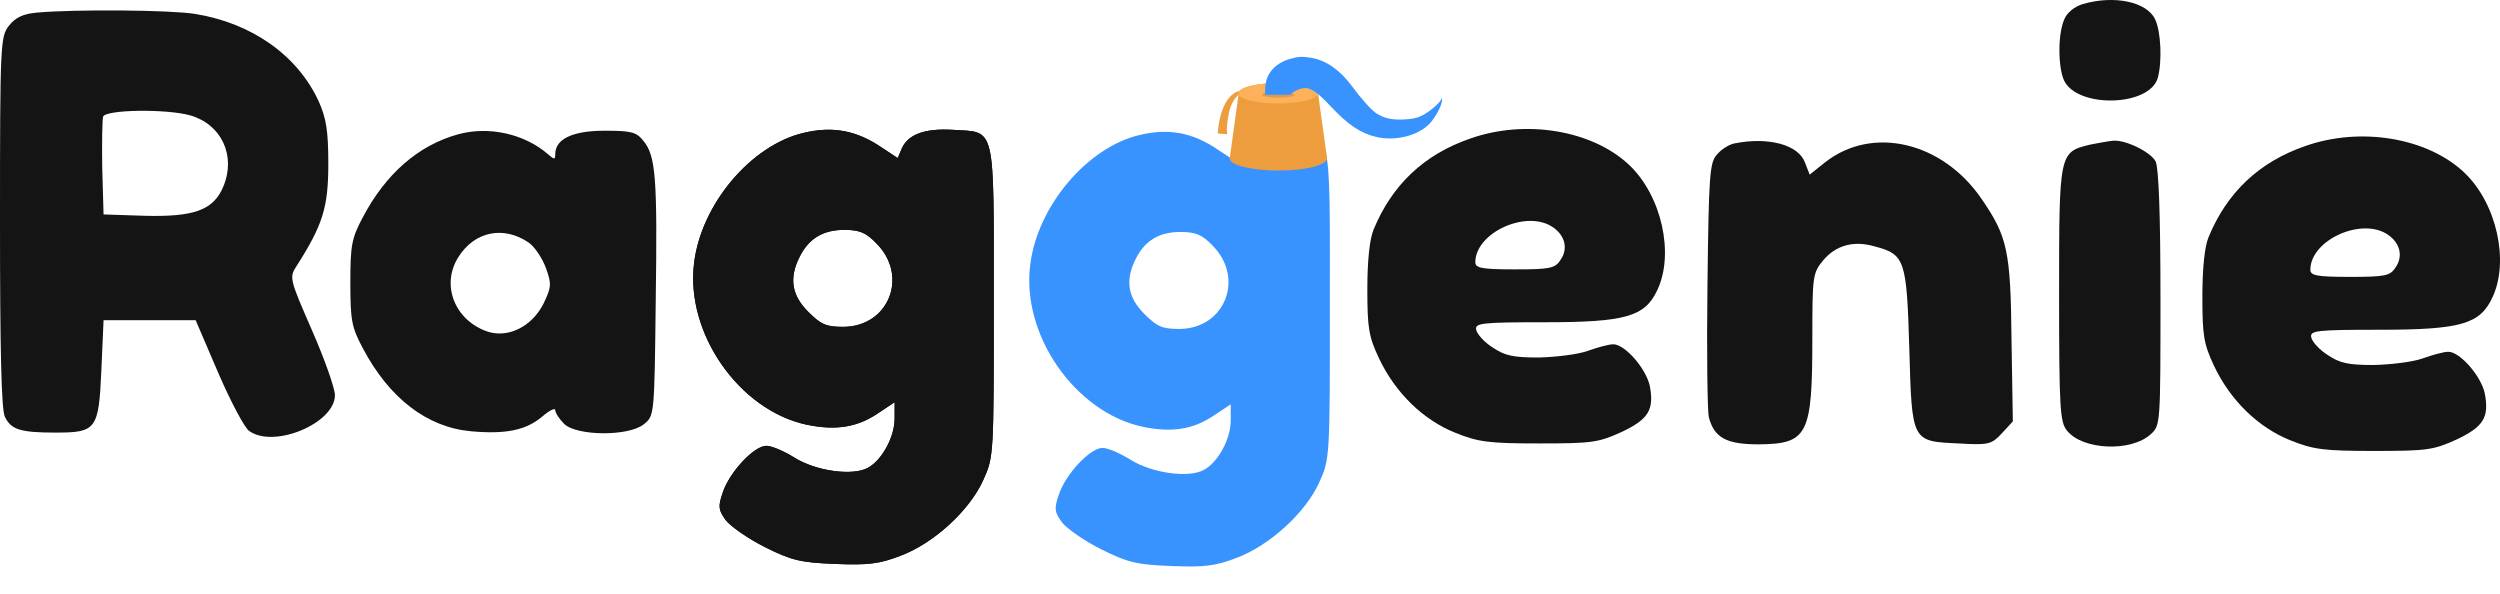
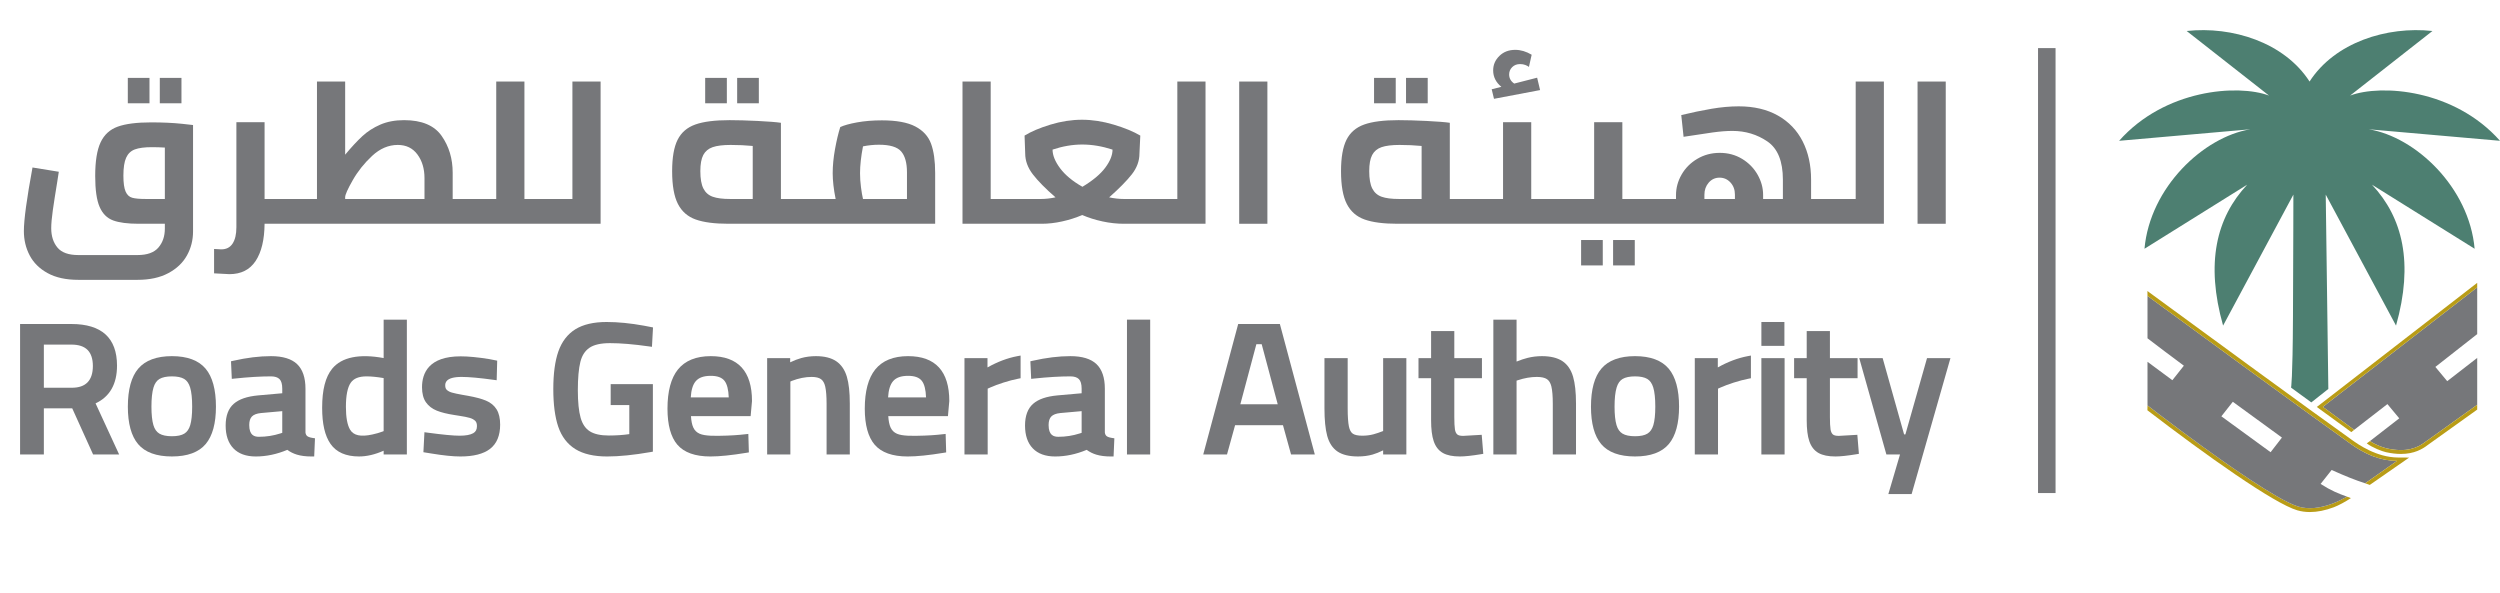
- <svg xmlns="http://www.w3.org/2000/svg" width="80" height="19" viewBox="0 0 80 19" fill="none">
-   <path d="M66.653 0.13C66.4 0.201 66.146 0.398 66.061 0.61C65.85 1.075 65.85 2.119 66.047 2.57C66.47 3.473 68.797 3.416 69.051 2.486C69.192 1.964 69.15 1.005 68.966 0.624C68.712 0.06 67.655 -0.166 66.653 0.13Z" fill="#151414" />
-   <path d="M1.17 0.404C0.733 0.446 0.494 0.559 0.282 0.827C0.014 1.179 0 1.377 0 7.088C0 11.149 0.042 13.096 0.155 13.335C0.353 13.744 0.635 13.843 1.777 13.843C3.088 13.843 3.159 13.744 3.244 11.841L3.314 10.247H4.795H6.261L6.981 11.925C7.375 12.842 7.827 13.688 7.968 13.787C8.757 14.365 10.718 13.547 10.718 12.644C10.718 12.433 10.393 11.502 9.984 10.571C9.265 8.921 9.251 8.879 9.491 8.512C10.337 7.187 10.506 6.623 10.506 5.241C10.506 4.169 10.436 3.774 10.196 3.238C9.519 1.772 8.066 0.742 6.247 0.446C5.472 0.319 2.426 0.291 1.17 0.404ZM6.078 3.689C7.079 3.971 7.559 4.973 7.15 5.96C6.84 6.721 6.219 6.947 4.626 6.905L3.314 6.862L3.272 5.396C3.258 4.578 3.272 3.83 3.3 3.732C3.385 3.506 5.302 3.478 6.078 3.689Z" fill="#151414" />
-   <path d="M14.666 4.296C13.382 4.648 12.339 5.565 11.606 6.961C11.253 7.624 11.211 7.85 11.211 9.048C11.211 10.247 11.253 10.473 11.606 11.135C12.452 12.743 13.665 13.674 15.075 13.801C16.175 13.899 16.823 13.773 17.345 13.335C17.571 13.138 17.768 13.039 17.768 13.124C17.768 13.208 17.895 13.406 18.05 13.561C18.445 13.956 20.123 13.97 20.603 13.575C20.941 13.307 20.941 13.293 20.983 9.655C21.04 5.664 20.983 4.987 20.589 4.507C20.363 4.225 20.208 4.183 19.348 4.183C18.318 4.183 17.768 4.451 17.768 4.93C17.768 5.114 17.74 5.114 17.529 4.93C16.781 4.282 15.639 4.028 14.666 4.296ZM16.922 7.765C17.119 7.906 17.359 8.273 17.472 8.583C17.655 9.091 17.641 9.189 17.402 9.697C17.035 10.444 16.273 10.825 15.611 10.614C14.553 10.261 14.102 9.119 14.666 8.23C15.188 7.398 16.118 7.215 16.922 7.765Z" fill="#151414" />
-   <path d="M25.709 4.254C24.03 4.649 22.437 6.538 22.211 8.414C21.929 10.656 23.65 13.124 25.807 13.589C26.752 13.787 27.443 13.674 28.12 13.209L28.628 12.87V13.392C28.628 13.984 28.219 14.732 27.768 14.972C27.274 15.239 26.104 15.07 25.427 14.647C25.088 14.436 24.693 14.266 24.524 14.266C24.129 14.266 23.34 15.113 23.128 15.761C22.973 16.212 22.987 16.311 23.227 16.65C23.382 16.847 23.946 17.242 24.482 17.51C25.328 17.933 25.624 18.003 26.724 18.046C27.768 18.088 28.134 18.046 28.797 17.792C29.869 17.397 31.025 16.339 31.462 15.366C31.801 14.619 31.801 14.577 31.801 9.655C31.801 3.929 31.871 4.24 30.503 4.155C29.601 4.099 29.051 4.296 28.853 4.761L28.727 5.058L28.233 4.733C27.415 4.169 26.639 4.028 25.709 4.254ZM28.035 7.779C29.093 8.823 28.445 10.459 26.978 10.459C26.442 10.459 26.273 10.388 25.864 9.979C25.328 9.443 25.243 8.893 25.596 8.202C25.892 7.624 26.343 7.356 27.02 7.356C27.5 7.356 27.711 7.441 28.035 7.779Z" fill="#151414" />
-   <path d="M25.709 4.254C24.03 4.649 22.437 6.538 22.211 8.414C21.929 10.656 23.65 13.124 25.807 13.589C26.752 13.787 27.443 13.674 28.12 13.209L28.628 12.87V13.392C28.628 13.984 28.219 14.732 27.768 14.972C27.274 15.239 26.104 15.07 25.427 14.647C25.088 14.436 24.693 14.266 24.524 14.266C24.129 14.266 23.34 15.113 23.128 15.761C22.973 16.212 22.987 16.311 23.227 16.65C23.382 16.847 23.946 17.242 24.482 17.51C25.328 17.933 25.624 18.003 26.724 18.046C27.768 18.088 28.134 18.046 28.797 17.792C29.869 17.397 31.025 16.339 31.462 15.366C31.801 14.619 31.801 14.577 31.801 9.655C31.801 3.929 31.871 4.24 30.503 4.155C29.601 4.099 29.051 4.296 28.853 4.761L28.727 5.058L28.233 4.733C27.415 4.169 26.639 4.028 25.709 4.254ZM28.035 7.779C29.093 8.823 28.445 10.459 26.978 10.459C26.442 10.459 26.273 10.388 25.864 9.979C25.328 9.443 25.243 8.893 25.596 8.202C25.892 7.624 26.343 7.356 27.02 7.356C27.5 7.356 27.711 7.441 28.035 7.779Z" fill="#151414" />
-   <path d="M36.464 4.321C34.785 4.716 33.192 6.605 32.966 8.481C32.684 10.723 34.405 13.191 36.562 13.656C37.507 13.854 38.198 13.741 38.875 13.276L39.383 12.937V13.459C39.383 14.051 38.974 14.799 38.522 15.038C38.029 15.306 36.858 15.137 36.181 14.714C35.843 14.502 35.448 14.333 35.279 14.333C34.884 14.333 34.094 15.179 33.883 15.828C33.728 16.279 33.742 16.378 33.981 16.716C34.137 16.914 34.701 17.309 35.237 17.577C36.083 18 36.379 18.07 37.479 18.113C38.522 18.155 38.889 18.113 39.552 17.859C40.624 17.464 41.78 16.406 42.217 15.433C42.556 14.686 42.556 14.643 42.556 9.722C42.556 3.996 42.626 4.307 41.258 4.222C40.356 4.166 39.806 4.363 39.608 4.828L39.481 5.125L38.988 4.8C38.17 4.236 37.394 4.095 36.464 4.321ZM38.79 7.846C39.848 8.89 39.199 10.526 37.733 10.526C37.197 10.526 37.028 10.455 36.619 10.046C36.083 9.51 35.998 8.96 36.351 8.269C36.647 7.691 37.098 7.423 37.775 7.423C38.255 7.423 38.466 7.508 38.79 7.846Z" fill="#3893FF" />
-   <path d="M73.776 4.671C72.295 5.179 71.266 6.152 70.673 7.591C70.546 7.901 70.476 8.592 70.476 9.494C70.476 10.721 70.518 11.003 70.843 11.694C71.364 12.808 72.267 13.683 73.296 14.092C74.03 14.388 74.382 14.43 75.976 14.43C77.668 14.43 77.865 14.402 78.613 14.063C79.473 13.655 79.656 13.358 79.515 12.597C79.403 12.047 78.726 11.257 78.345 11.257C78.204 11.257 77.837 11.356 77.527 11.469C77.217 11.582 76.512 11.666 75.962 11.68C75.144 11.68 74.876 11.624 74.481 11.356C74.213 11.187 73.987 10.933 73.959 10.792C73.917 10.58 74.114 10.552 76.145 10.552C78.754 10.552 79.36 10.369 79.755 9.523C80.305 8.366 79.896 6.505 78.853 5.518C77.668 4.403 75.538 4.051 73.776 4.671ZM76.427 7.52C76.808 7.788 76.906 8.211 76.653 8.564C76.483 8.832 76.3 8.86 75.186 8.86C74.142 8.86 73.931 8.817 73.931 8.634C73.931 7.675 75.595 6.928 76.427 7.52Z" fill="#151414" />
-   <path d="M47.055 4.431C45.574 4.939 44.545 5.912 43.953 7.35C43.826 7.661 43.755 8.352 43.755 9.254C43.755 10.481 43.797 10.763 44.122 11.454C44.644 12.568 45.546 13.443 46.576 13.851C47.309 14.148 47.661 14.19 49.255 14.19C50.947 14.19 51.145 14.162 51.892 13.823C52.752 13.414 52.936 13.118 52.795 12.357C52.682 11.807 52.005 11.017 51.624 11.017C51.483 11.017 51.117 11.116 50.806 11.229C50.496 11.341 49.791 11.426 49.241 11.44C48.423 11.44 48.155 11.384 47.76 11.116C47.492 10.946 47.267 10.693 47.238 10.552C47.196 10.34 47.394 10.312 49.424 10.312C52.033 10.312 52.639 10.129 53.034 9.282C53.584 8.126 53.175 6.264 52.132 5.277C50.947 4.163 48.818 3.811 47.055 4.431ZM49.706 7.28C50.087 7.548 50.186 7.971 49.932 8.323C49.763 8.591 49.579 8.62 48.465 8.62C47.422 8.62 47.21 8.577 47.21 8.394C47.21 7.435 48.874 6.688 49.706 7.28Z" fill="#151414" />
-   <path d="M55.513 4.587C55.344 4.615 55.09 4.77 54.949 4.939C54.709 5.193 54.681 5.56 54.639 9.114C54.61 11.271 54.639 13.161 54.681 13.344C54.85 14.007 55.245 14.219 56.274 14.219C57.854 14.205 57.995 13.923 57.995 10.806C57.995 8.818 58.009 8.733 58.347 8.324C58.756 7.845 59.321 7.689 59.997 7.887C60.956 8.141 61.013 8.31 61.097 11.13C61.182 14.162 61.168 14.12 62.691 14.191C63.636 14.247 63.734 14.219 64.059 13.866L64.411 13.485L64.369 10.905C64.341 8.028 64.242 7.577 63.41 6.364C62.155 4.531 59.913 4.009 58.404 5.193L57.91 5.588L57.755 5.193C57.544 4.629 56.585 4.375 55.513 4.587Z" fill="#151414" />
-   <path d="M66.879 4.629C65.891 4.869 65.891 4.883 65.891 9.424C65.891 13.076 65.92 13.514 66.145 13.781C66.639 14.402 68.19 14.473 68.825 13.894C69.135 13.612 69.135 13.57 69.135 9.537C69.135 6.886 69.079 5.362 68.98 5.165C68.825 4.869 68.035 4.474 67.626 4.502C67.485 4.516 67.147 4.573 66.879 4.629Z" fill="#151414" />
-   <path d="M38.968 4.272C38.968 4.272 39.011 3.08 39.667 2.907C39.789 2.765 40.298 2.659 40.907 2.659C41.608 2.659 42.175 2.799 42.175 2.973L42.463 5.041L42.459 5.041C42.462 5.051 42.463 5.061 42.463 5.072C42.463 5.285 41.767 5.457 40.907 5.457C40.048 5.457 39.352 5.285 39.352 5.072C39.352 5.063 39.353 5.054 39.355 5.046L39.632 3.03C39.516 3.141 39.382 3.325 39.325 3.613C39.219 4.152 39.275 4.295 39.275 4.295L38.968 4.272Z" fill="#EE9D3E" />
-   <ellipse cx="1.276" cy="0.327" rx="1.276" ry="0.327" transform="matrix(-1 0 0 1 42.1804 2.65869)" fill="#FCB15A" />
-   <ellipse cx="0.52" cy="0.093" rx="0.52" ry="0.093" transform="matrix(-1 0 0 1 41.4246 2.93848)" fill="#DB9C51" />
-   <path d="M41.259 1.892C40.78 2.037 40.499 2.373 40.487 2.819L40.48 3.034H40.895C41.271 3.034 41.235 3.032 41.283 3.032C41.382 2.922 41.662 2.794 41.82 2.819C42.002 2.85 42.212 3.01 42.588 3.409C43.134 3.992 43.541 4.265 44.035 4.381C44.637 4.526 45.372 4.346 45.74 3.964C45.922 3.773 46.112 3.43 46.14 3.246C46.156 3.13 46.152 3.119 46.116 3.186C46.053 3.321 45.705 3.607 45.479 3.71C45.309 3.787 45.198 3.809 44.921 3.823C44.538 3.84 44.308 3.787 44.051 3.632C43.897 3.536 43.569 3.172 43.252 2.744C42.873 2.235 42.429 1.928 41.959 1.85C41.666 1.8 41.539 1.808 41.259 1.892Z" fill="#3893FF" />
+ <svg xmlns="http://www.w3.org/2000/svg" width="249" height="59" viewBox="0 0 249 59" fill="none">
+   <mask id="mask0_1001_2981" style="mask-type:alpha" maskUnits="userSpaceOnUse" x="0" y="0" width="206" height="59">
+     <rect width="206" height="59" fill="#D9D9D9" />
+   </mask>
+   <g mask="url(#mask0_1001_2981)">
+     <path d="M4.746 27.204C5.556 27.65 6.576 27.872 7.805 27.872H13.695C14.91 27.872 15.933 27.65 16.765 27.204C17.596 26.76 18.214 26.173 18.619 25.444C19.024 24.715 19.227 23.919 19.227 23.056V12.453L18.137 12.331C17.229 12.236 16.202 12.189 15.056 12.189C13.617 12.189 12.507 12.331 11.725 12.614C10.942 12.897 10.373 13.421 10.017 14.183C9.66 14.945 9.482 16.061 9.482 17.532C9.482 18.908 9.629 19.933 9.922 20.608C10.215 21.282 10.663 21.731 11.264 21.953C11.864 22.176 12.716 22.287 13.82 22.287H16.419V22.773C16.419 23.528 16.206 24.156 15.779 24.655C15.354 25.154 14.658 25.404 13.695 25.404H7.805C6.827 25.404 6.132 25.154 5.72 24.655C5.308 24.156 5.102 23.515 5.102 22.733C5.102 22.287 5.154 21.694 5.259 20.952C5.364 20.21 5.514 19.245 5.71 18.058L5.857 17.107L3.237 16.682C2.664 19.785 2.378 21.896 2.378 23.015C2.378 23.892 2.569 24.699 2.954 25.434C3.338 26.169 3.935 26.76 4.746 27.204ZM14.512 19.818C13.911 19.818 13.464 19.778 13.171 19.697C12.877 19.616 12.657 19.411 12.511 19.08C12.364 18.749 12.29 18.22 12.29 17.491C12.29 16.709 12.381 16.115 12.563 15.71C12.744 15.306 13.034 15.029 13.432 14.881C13.831 14.732 14.4 14.658 15.14 14.658C15.574 14.658 16 14.672 16.419 14.698V19.818H14.512Z" fill="#76777A" />
+     <path d="M14.889 7.758H12.73V10.287H14.889V7.758Z" fill="#76777A" />
+     <path d="M18.074 7.758H15.916V10.287H18.074V7.758Z" fill="#76777A" />
+     <path d="M59.82 8.122H57.012V19.818H54.434H52.233V8.122H49.425V19.818H46.848H45.087V17.208C45.087 15.805 44.721 14.58 43.987 13.535C43.254 12.49 42.007 11.967 40.246 11.967C39.352 11.967 38.563 12.115 37.878 12.412C37.193 12.709 36.596 13.093 36.087 13.565C35.576 14.038 35.007 14.651 34.378 15.407V8.122H31.57V19.818H29.81H26.352V12.169H23.544V22.631C23.544 23.333 23.418 23.876 23.166 24.26C22.915 24.645 22.538 24.837 22.035 24.837L21.322 24.797V27.225C22.161 27.279 22.67 27.306 22.852 27.306C24.011 27.306 24.881 26.867 25.462 25.991C26.041 25.113 26.338 23.879 26.352 22.287H29.81H46.847H54.434H59.82V8.122ZM42.279 19.818H34.378V19.637C34.378 19.393 34.63 18.83 35.133 17.947C35.636 17.063 36.279 16.257 37.061 15.528C37.843 14.8 38.696 14.435 39.618 14.435C40.456 14.435 41.109 14.752 41.577 15.387C42.045 16.021 42.279 16.803 42.279 17.734V19.818Z" fill="#76777A" />
+     <path d="M72.394 7.758H70.236V10.287H72.394V7.758Z" fill="#76777A" />
+     <path d="M69.293 21.862C70.089 22.146 71.179 22.287 72.562 22.287H79.96H93.142V17.228C93.142 16.028 93.006 15.056 92.733 14.314C92.46 13.572 91.937 12.999 91.161 12.594C90.386 12.189 89.278 11.987 87.839 11.987C86.931 11.987 86.107 12.055 85.367 12.189C84.626 12.324 84.067 12.479 83.69 12.655C83.494 13.276 83.32 14.011 83.166 14.861C83.013 15.71 82.936 16.507 82.936 17.249C82.936 17.991 83.033 18.847 83.229 19.818H79.96H77.78V12.23C77.333 12.162 76.565 12.102 75.475 12.047C74.385 11.994 73.449 11.967 72.667 11.967C71.2 11.967 70.061 12.112 69.251 12.402C68.44 12.692 67.853 13.198 67.491 13.92C67.127 14.642 66.945 15.683 66.945 17.046C66.945 18.476 67.137 19.565 67.522 20.315C67.906 21.063 68.496 21.579 69.293 21.862ZM85.954 14.577C86.484 14.47 87.015 14.415 87.546 14.415C88.636 14.415 89.373 14.638 89.757 15.083C90.141 15.529 90.334 16.223 90.334 17.167V19.818H85.954C85.883 19.522 85.817 19.134 85.754 18.655C85.691 18.176 85.66 17.707 85.66 17.249C85.66 16.48 85.758 15.589 85.954 14.577ZM70.047 15.437C70.243 15.066 70.554 14.807 70.98 14.658C71.406 14.51 72.003 14.436 72.772 14.436C73.54 14.436 74.273 14.47 74.972 14.537V19.818H72.709C71.982 19.818 71.409 19.744 70.99 19.596C70.571 19.448 70.26 19.174 70.058 18.776C69.855 18.379 69.754 17.802 69.754 17.046C69.754 16.345 69.851 15.809 70.047 15.437Z" fill="#76777A" />
+     <path d="M75.58 7.758H73.421V10.287H75.58V7.758Z" fill="#76777A" />
+     <path d="M120.07 8.122H117.262V19.818H114.685H114.684H111.918C111.471 19.818 110.989 19.765 110.472 19.656C111.464 18.78 112.215 18.017 112.725 17.37C113.235 16.722 113.49 16.028 113.49 15.285L113.574 13.504C112.889 13.1 112.006 12.735 110.922 12.412C109.84 12.088 108.789 11.926 107.768 11.926C106.735 11.926 105.687 12.088 104.625 12.412C103.564 12.735 102.704 13.1 102.047 13.504L102.11 15.285C102.11 16.014 102.365 16.709 102.876 17.37C103.385 18.031 104.136 18.793 105.128 19.656C104.611 19.765 104.136 19.818 103.703 19.818H100.727H98.673V8.122H95.865V22.287H100.727H103.766C104.409 22.287 105.083 22.21 105.788 22.054C106.494 21.899 107.161 21.687 107.79 21.417C108.418 21.687 109.092 21.899 109.812 22.054C110.532 22.21 111.24 22.287 111.939 22.287H114.684H114.685H120.07V8.122ZM107.811 18.604C106.833 18.051 106.093 17.437 105.589 16.762C105.086 16.088 104.835 15.467 104.835 14.901C105.841 14.564 106.826 14.395 107.79 14.395C108.768 14.395 109.773 14.564 110.808 14.901C110.808 15.454 110.567 16.054 110.084 16.702C109.602 17.349 108.845 17.983 107.811 18.604Z" fill="#76777A" />
+     <path d="M126.232 8.122H123.424V22.287H126.232V8.122Z" fill="#76777A" />
+     <path d="M139.015 7.758H136.856V10.287H139.015V7.758Z" fill="#76777A" />
+     <path d="M135.913 21.862C136.71 22.146 137.8 22.287 139.183 22.287H146.581H155.655H164.73H182.25H187.635V8.122H184.827V19.818H182.25H180.384V17.896C180.384 16.453 180.104 15.181 179.546 14.082C178.987 12.982 178.166 12.126 177.083 11.511C176 10.898 174.697 10.591 173.175 10.591C172.323 10.591 171.421 10.672 170.471 10.834C169.521 10.996 168.515 11.205 167.454 11.461L167.684 13.626C168.886 13.438 169.854 13.293 170.587 13.191C171.32 13.09 171.973 13.039 172.546 13.039C173.846 13.039 175.009 13.39 176.036 14.092C177.062 14.793 177.576 16.061 177.576 17.896V19.818H175.606V19.414C175.606 18.713 175.421 18.038 175.051 17.39C174.68 16.742 174.167 16.22 173.511 15.822C172.853 15.424 172.113 15.225 171.289 15.225C170.464 15.225 169.717 15.424 169.047 15.822C168.376 16.22 167.855 16.742 167.485 17.39C167.115 18.038 166.93 18.719 166.93 19.434V19.818H164.73H161.586V12.169H158.777V19.818H155.655H152.511V12.169H149.703V19.818H146.581H144.401V12.23C143.954 12.162 143.186 12.102 142.096 12.047C141.006 11.994 140.07 11.967 139.288 11.967C137.82 11.967 136.682 12.112 135.872 12.402C135.061 12.692 134.474 13.198 134.111 13.92C133.748 14.642 133.566 15.683 133.566 17.046C133.566 18.476 133.758 19.566 134.143 20.315C134.527 21.063 135.117 21.579 135.913 21.862ZM169.759 19.394C169.759 18.922 169.902 18.52 170.188 18.189C170.474 17.859 170.835 17.694 171.268 17.694C171.701 17.694 172.064 17.856 172.358 18.18C172.651 18.503 172.798 18.901 172.798 19.373V19.818H169.759V19.394ZM136.668 15.437C136.864 15.067 137.174 14.807 137.6 14.658C138.027 14.51 138.624 14.436 139.393 14.436C140.161 14.436 140.894 14.47 141.593 14.537V19.818H139.33C138.603 19.818 138.03 19.744 137.611 19.596C137.192 19.448 136.881 19.174 136.679 18.776C136.476 18.379 136.375 17.802 136.375 17.046C136.375 16.345 136.472 15.809 136.668 15.437Z" fill="#76777A" />
+     <path d="M142.2 7.758H140.041V10.287H142.2V7.758Z" fill="#76777A" />
+     <path d="M148.802 9.842L153.392 8.972L153.099 7.738L150.815 8.324C150.479 8.095 150.311 7.792 150.311 7.414C150.311 7.131 150.413 6.887 150.615 6.685C150.818 6.483 151.08 6.382 151.401 6.382C151.597 6.382 151.771 6.412 151.925 6.473C152.079 6.534 152.197 6.598 152.282 6.665L152.554 5.451C152.009 5.127 151.464 4.965 150.919 4.965C150.276 4.965 149.749 5.168 149.337 5.572C148.924 5.977 148.719 6.456 148.719 7.009C148.719 7.657 148.991 8.203 149.536 8.648L148.572 8.891L148.802 9.842Z" fill="#76777A" />
+     <path d="M162.823 23.906H160.664V26.436H162.823V23.906Z" fill="#76777A" />
+     <path d="M159.636 23.906H157.478V26.436H159.636V23.906Z" fill="#76777A" />
+     <path d="M193.796 8.122H190.988V22.287H193.796V8.122Z" fill="#76777A" />
+     <path d="M11.655 36.416C11.655 35.041 11.268 33.993 10.507 33.304C9.75 32.618 8.61 32.271 7.118 32.271H2V45.266H4.368V40.671H7.194L9.273 45.266H11.866L9.518 40.175C10.936 39.514 11.655 38.251 11.655 36.416ZM8.718 38.082C8.366 38.444 7.848 38.62 7.137 38.62H4.368V34.322H7.118C7.833 34.322 8.372 34.5 8.72 34.852C9.072 35.207 9.25 35.746 9.25 36.453C9.25 37.173 9.071 37.721 8.718 38.082Z" fill="#76777A" />
+     <path d="M17.121 35.472C15.603 35.472 14.477 35.889 13.774 36.712C13.085 37.517 12.734 38.794 12.734 40.505C12.734 42.178 13.078 43.433 13.754 44.233C14.445 45.05 15.577 45.464 17.121 45.464C18.665 45.464 19.799 45.047 20.49 44.223C21.166 43.416 21.508 42.165 21.508 40.505C21.508 38.808 21.163 37.535 20.48 36.722C19.783 35.892 18.653 35.472 17.121 35.472ZM18.946 42.345C18.827 42.741 18.636 43.017 18.364 43.185C18.081 43.361 17.663 43.449 17.121 43.449C16.579 43.449 16.158 43.36 15.868 43.184C15.59 43.015 15.397 42.738 15.278 42.338C15.149 41.9 15.084 41.284 15.084 40.505C15.084 39.69 15.152 39.049 15.288 38.6C15.409 38.194 15.61 37.907 15.883 37.745C16.174 37.574 16.591 37.487 17.121 37.487C17.651 37.487 18.064 37.574 18.348 37.744C18.616 37.906 18.815 38.191 18.937 38.592C19.072 39.036 19.14 39.68 19.14 40.505C19.14 41.295 19.075 41.915 18.946 42.345Z" fill="#76777A" />
+     <path d="M30.585 43.422C30.494 43.341 30.441 43.219 30.425 43.073V38.714C30.425 37.618 30.144 36.795 29.591 36.266C29.039 35.739 28.164 35.472 26.992 35.472C25.84 35.472 24.577 35.627 23.237 35.932L23.008 35.984L23.087 37.734L23.39 37.703C24.747 37.56 25.96 37.487 26.992 37.487C27.373 37.487 27.657 37.578 27.838 37.757C28.021 37.938 28.113 38.26 28.113 38.714V39.169L25.711 39.381C24.6 39.484 23.806 39.759 23.28 40.22C22.745 40.687 22.475 41.416 22.475 42.386C22.475 43.358 22.733 44.121 23.243 44.653C23.758 45.192 24.509 45.465 25.475 45.465C26.519 45.465 27.574 45.243 28.616 44.804C28.898 45.013 29.217 45.173 29.567 45.28C29.968 45.403 30.457 45.465 31.021 45.465H31.294L31.372 43.654L31.121 43.616C30.804 43.567 30.654 43.483 30.585 43.422ZM28.113 43.11L27.914 43.174C27.235 43.393 26.522 43.504 25.794 43.504C25.342 43.504 24.824 43.37 24.824 42.331C24.824 41.948 24.914 41.662 25.092 41.481C25.273 41.296 25.576 41.181 25.989 41.14L28.113 40.95V43.11Z" fill="#76777A" />
+     <path d="M38.211 35.663C35.812 35.218 34.032 35.562 33.083 36.725C32.412 37.549 32.086 38.82 32.086 40.613C32.086 42.229 32.359 43.406 32.92 44.213C33.499 45.043 34.454 45.464 35.761 45.464C36.529 45.464 37.352 45.271 38.211 44.89V45.266H40.523V31.836H38.211V35.663ZM38.211 42.94L38.055 42.998C37.783 43.101 37.456 43.194 37.085 43.275C35.931 43.528 35.209 43.385 34.857 42.776C34.59 42.313 34.453 41.555 34.453 40.523C34.453 39.389 34.614 38.582 34.931 38.125C35.226 37.695 35.743 37.487 36.51 37.487C36.984 37.487 37.555 37.545 38.211 37.657V42.94Z" fill="#76777A" />
+     <path d="M48.398 39.9C47.963 39.718 47.359 39.557 46.605 39.421C46.337 39.371 46.158 39.341 46.078 39.329C45.616 39.248 45.257 39.171 45.011 39.101C44.8 39.041 44.629 38.952 44.501 38.832C44.396 38.735 44.345 38.59 44.345 38.389C44.345 38.179 44.345 37.542 45.971 37.542C46.702 37.542 47.772 37.639 49.153 37.829L49.469 37.872L49.521 35.922L48.734 35.766C47.6 35.583 46.639 35.491 45.877 35.491C42.7 35.491 42.033 37.165 42.033 38.569C42.033 39.189 42.162 39.691 42.418 40.061C42.675 40.431 43.042 40.715 43.51 40.903C43.947 41.08 44.539 41.226 45.269 41.337L45.721 41.409C46.189 41.479 46.554 41.552 46.804 41.626C47.024 41.693 47.197 41.789 47.334 41.92C47.448 42.031 47.504 42.2 47.504 42.44C47.504 42.778 47.387 43.002 47.137 43.145C46.846 43.311 46.39 43.396 45.783 43.396C45.152 43.396 44.075 43.293 42.582 43.091L42.274 43.049L42.171 45.041L42.983 45.172C44.154 45.366 45.122 45.465 45.858 45.465C47.167 45.465 48.16 45.21 48.809 44.708C49.477 44.191 49.815 43.379 49.815 42.296C49.815 41.669 49.698 41.16 49.466 40.781C49.229 40.394 48.87 40.097 48.398 39.9Z" fill="#76777A" />
+     <path d="M58.707 34.641C59.154 34.333 59.843 34.177 60.752 34.177C61.809 34.177 63.112 34.285 64.625 34.5L64.935 34.544L65.04 32.612L64.139 32.438C62.802 32.194 61.549 32.071 60.415 32.071C59.129 32.071 58.085 32.314 57.31 32.793C56.528 33.278 55.956 34.023 55.611 35.008C55.278 35.962 55.109 37.221 55.109 38.751C55.109 40.281 55.275 41.541 55.601 42.499C55.939 43.491 56.514 44.242 57.311 44.734C58.096 45.219 59.16 45.465 60.471 45.465C61.682 45.465 63.137 45.317 64.793 45.027L65.027 44.985V38.258H60.824V40.346H62.678V43.239C62.058 43.33 61.373 43.377 60.639 43.377C59.813 43.377 59.173 43.234 58.737 42.953C58.31 42.679 58.006 42.23 57.832 41.617C57.647 40.965 57.553 40.043 57.553 38.877C57.553 37.66 57.638 36.706 57.806 36.039C57.966 35.406 58.261 34.949 58.707 34.641Z" fill="#76777A" />
+     <path d="M70.792 35.472C69.333 35.472 68.233 35.919 67.523 36.8C66.831 37.658 66.481 38.972 66.481 40.703C66.481 42.318 66.811 43.524 67.462 44.288L67.463 44.288C68.129 45.069 69.236 45.465 70.755 45.465C71.665 45.465 72.872 45.342 74.343 45.099L74.587 45.059L74.534 43.22L73.706 43.306C73.32 43.342 72.884 43.369 72.411 43.386C71.147 43.432 70.215 43.429 69.691 43.203C69.392 43.073 69.182 42.867 69.048 42.573C68.925 42.303 68.849 41.926 68.821 41.449H74.763L74.899 39.944C74.899 36.977 73.517 35.472 70.792 35.472ZM68.801 39.578C68.842 38.849 69.006 38.31 69.29 37.974C69.597 37.61 70.089 37.433 70.792 37.433C71.453 37.433 71.902 37.599 72.166 37.938C72.416 38.261 72.556 38.812 72.583 39.578H68.801Z" fill="#76777A" />
+     <path d="M83.281 35.973C82.784 35.641 82.106 35.472 81.265 35.472C80.754 35.472 80.261 35.536 79.799 35.664C79.463 35.756 79.095 35.899 78.701 36.087V35.671H76.408V45.266H78.72V38.002L78.859 37.938C79.546 37.675 80.211 37.542 80.834 37.542C81.255 37.542 81.572 37.617 81.775 37.766C81.975 37.912 82.116 38.162 82.194 38.51C82.283 38.905 82.328 39.479 82.328 40.215V45.266H84.64V40.179C84.64 39.071 84.542 38.179 84.348 37.526C84.143 36.834 83.784 36.311 83.281 35.973Z" fill="#76777A" />
+     <path d="M90.444 35.472C88.984 35.472 87.885 35.919 87.175 36.8C86.483 37.658 86.132 38.972 86.132 40.703C86.132 42.318 86.462 43.523 87.114 44.288L87.114 44.288C87.781 45.069 88.888 45.465 90.406 45.465C91.317 45.465 92.524 45.342 93.995 45.099L94.239 45.059L94.186 43.22L93.358 43.306C92.972 43.342 92.536 43.369 92.063 43.386C90.798 43.432 89.867 43.429 89.343 43.203C89.044 43.073 88.834 42.867 88.7 42.573C88.577 42.303 88.501 41.925 88.472 41.449H94.415L94.55 39.944C94.55 36.977 93.169 35.472 90.444 35.472ZM88.453 39.578C88.494 38.849 88.658 38.31 88.942 37.974C89.249 37.61 89.741 37.433 90.444 37.433C91.105 37.433 91.554 37.599 91.818 37.938C92.068 38.261 92.208 38.812 92.234 39.578H88.453Z" fill="#76777A" />
+     <path d="M98.354 36.596V35.672H96.061V45.266H98.373V38.709L98.658 38.583C98.993 38.433 99.424 38.272 99.939 38.106C100.448 37.942 100.948 37.811 101.424 37.717L101.651 37.672V35.413L101.311 35.477C100.337 35.662 99.345 36.037 98.354 36.596Z" fill="#76777A" />
+     <path d="M110.203 43.422C110.112 43.341 110.059 43.219 110.043 43.073V38.714C110.043 37.618 109.763 36.795 109.209 36.265C108.656 35.739 107.782 35.472 106.61 35.472C105.458 35.472 104.194 35.627 102.855 35.932L102.625 35.984L102.705 37.734L103.007 37.703C104.365 37.56 105.577 37.487 106.61 37.487C106.991 37.487 107.275 37.578 107.455 37.757C107.638 37.938 107.731 38.26 107.731 38.714V39.169L105.328 39.381C104.218 39.484 103.423 39.759 102.898 40.219C102.364 40.687 102.093 41.416 102.093 42.386C102.093 43.358 102.351 44.121 102.861 44.653C103.376 45.191 104.127 45.465 105.093 45.465C106.136 45.465 107.192 45.243 108.234 44.804C108.516 45.013 108.835 45.173 109.185 45.28C109.586 45.403 110.075 45.465 110.639 45.465H110.912L110.99 43.654L110.739 43.616C110.422 43.567 110.272 43.484 110.203 43.422ZM107.731 43.11L107.532 43.174C106.853 43.393 106.139 43.504 105.411 43.504C104.96 43.504 104.441 43.37 104.441 42.331C104.441 41.948 104.531 41.662 104.71 41.481C104.891 41.296 105.194 41.181 105.606 41.14L107.731 40.95V43.11Z" fill="#76777A" />
+     <path d="M114.558 31.836H112.246V45.266H114.558V31.836Z" fill="#76777A" />
+     <path d="M123.324 32.27L119.842 45.266H122.209L123.014 42.353H127.785L128.59 45.266H130.956L127.475 32.27H123.324ZM123.537 40.266L125.133 34.285H125.665L127.261 40.266H123.537Z" fill="#76777A" />
+     <path d="M137.761 42.928C137.412 43.069 137.083 43.181 136.781 43.26C136.439 43.35 136.07 43.395 135.686 43.395C135.249 43.395 134.93 43.327 134.737 43.193C134.555 43.067 134.426 42.829 134.353 42.485C134.271 42.09 134.229 41.478 134.229 40.667V35.671H131.916V40.667C131.916 41.818 132.008 42.74 132.187 43.405C132.379 44.113 132.726 44.64 133.218 44.972C133.702 45.298 134.387 45.464 135.255 45.464C135.777 45.464 136.267 45.4 136.713 45.273C137.033 45.18 137.384 45.04 137.761 44.855V45.266H140.073V35.671H137.761V42.928Z" fill="#76777A" />
+     <path d="M145.726 43.413C145.445 43.413 145.241 43.362 145.136 43.263C145.021 43.157 144.946 42.991 144.911 42.771C144.87 42.502 144.849 42.086 144.849 41.535V37.668H147.602V35.671H144.849V32.976H142.537V35.671H141.282V37.668H142.537V41.843C142.537 42.737 142.621 43.422 142.795 43.936C142.978 44.482 143.289 44.881 143.719 45.12L143.72 45.121C144.136 45.352 144.689 45.464 145.407 45.464C145.897 45.464 146.594 45.39 147.479 45.244L147.735 45.201L147.579 43.307L145.726 43.413Z" fill="#76777A" />
+     <path d="M155.609 35.964C155.113 35.638 154.429 35.472 153.575 35.472C153.091 35.472 152.614 35.529 152.156 35.643C151.818 35.727 151.446 35.851 151.05 36.012V31.836H148.738V45.266H151.05V37.913L151.177 37.87C151.83 37.653 152.467 37.542 153.07 37.542C153.52 37.542 153.859 37.617 154.078 37.764C154.285 37.904 154.433 38.147 154.516 38.487C154.61 38.875 154.658 39.457 154.658 40.215V45.266H156.97V40.179C156.97 39.072 156.872 38.177 156.678 37.518C156.473 36.817 156.113 36.294 155.609 35.964Z" fill="#76777A" />
+     <path d="M162.848 35.472C161.329 35.472 160.203 35.889 159.501 36.712C158.811 37.517 158.461 38.794 158.461 40.505C158.461 42.178 158.804 43.433 159.48 44.233C160.171 45.05 161.304 45.464 162.848 45.464C164.392 45.464 165.526 45.047 166.217 44.223C166.892 43.416 167.235 42.165 167.235 40.505C167.235 38.808 166.889 37.535 166.206 36.722C165.509 35.892 164.379 35.472 162.848 35.472ZM164.673 42.345C164.554 42.741 164.363 43.016 164.09 43.185C163.807 43.361 163.389 43.449 162.848 43.449C162.306 43.449 161.884 43.36 161.595 43.184C161.316 43.015 161.124 42.738 161.005 42.338C160.875 41.899 160.81 41.283 160.81 40.505C160.81 39.691 160.878 39.05 161.015 38.6C161.136 38.194 161.336 37.907 161.61 37.745C161.901 37.574 162.318 37.487 162.848 37.487C163.378 37.487 163.79 37.574 164.074 37.744C164.343 37.906 164.541 38.191 164.664 38.592C164.799 39.036 164.867 39.68 164.867 40.505C164.867 41.295 164.802 41.915 164.673 42.345Z" fill="#76777A" />
+     <path d="M171.094 36.596V35.672H168.801V45.266H171.113V38.709L171.398 38.583C171.733 38.433 172.164 38.272 172.679 38.106C173.189 37.942 173.688 37.811 174.164 37.717L174.391 37.672V35.413L174.052 35.477C173.078 35.662 172.085 36.037 171.094 36.596Z" fill="#76777A" />
+     <path d="M177.727 32.071H175.434V34.448H177.727V32.071Z" fill="#76777A" />
+     <path d="M177.745 35.671H175.433V45.266H177.745V35.671Z" fill="#76777A" />
+     <path d="M183.137 43.413C182.856 43.413 182.652 43.362 182.547 43.263C182.433 43.157 182.357 42.991 182.322 42.771C182.281 42.502 182.26 42.086 182.26 41.535V37.668H185.014V35.671H182.26V32.976H179.948V35.671H178.693V37.668H179.948V41.843C179.948 42.738 180.032 43.423 180.206 43.936C180.39 44.483 180.701 44.881 181.131 45.121C181.547 45.352 182.099 45.464 182.818 45.464C183.309 45.464 184.006 45.39 184.89 45.244L185.146 45.201L184.991 43.307L183.137 43.413Z" fill="#76777A" />
+     <path d="M189.776 43.269H189.649L187.513 35.671H185.181L187.884 45.266H189.241L188.08 49.209H190.398L194.264 35.671H191.931L189.776 43.269Z" fill="#76777A" />
+     <path d="M204.733 4.791H202.988V49.108H204.733V4.791Z" fill="#76777A" />
+   </g>
+   <path d="M213.591 24.776L223.819 18.394C220.734 21.69 219.664 26.214 221.42 32.43L228.421 19.384C228.421 19.386 228.413 24.942 228.38 31.596C228.349 37.9 228.191 38.605 228.191 38.605L230.205 40.08L231.902 38.739C231.874 36.652 231.643 19.387 231.643 19.384L238.644 32.43C240.401 26.214 239.333 21.69 236.246 18.394L246.473 24.776C245.929 18.649 240.578 13.631 235.926 12.877L249 14.024C244.45 8.89 237.172 8.36 234.069 9.52L242.272 3.087C237.742 2.591 232.549 4.217 230.032 8.121C227.515 4.217 222.322 2.591 217.792 3.087L225.996 9.52C222.893 8.36 215.615 8.89 211.064 14.024L224.137 12.877C219.486 13.631 214.135 18.649 213.591 24.776Z" fill="#4D7F71" />
+   <path d="M233.756 49.465C233.507 49.605 233.262 49.736 233.021 49.852C232.78 49.969 232.544 50.073 232.315 50.159C231.995 50.279 231.685 50.376 231.384 50.449C230.782 50.594 230.216 50.644 229.69 50.599C229.427 50.577 229.174 50.531 228.932 50.46C228.643 50.377 228.277 50.223 227.85 50.011C226.565 49.372 224.71 48.2 222.628 46.773C222.281 46.536 221.927 46.291 221.569 46.041C220.853 45.54 220.117 45.015 219.375 44.478C217.892 43.405 216.383 42.281 214.949 41.19C214.591 40.917 214.238 40.646 213.89 40.378L213.883 40.864C219.623 45.275 226.488 50.155 228.817 50.829C229.211 50.943 229.628 51 230.068 51C230.806 51 231.606 50.839 232.46 50.518C232.907 50.349 233.649 49.95 234.15 49.611L233.756 49.465Z" fill="#B99C16" />
+   <path d="M235.869 47.927C235.93 47.885 235.999 47.837 236.074 47.785C236.373 47.575 236.769 47.297 237.164 47.017C237.362 46.878 237.559 46.739 237.744 46.608C238.298 46.215 238.742 45.901 238.745 45.901C237.866 45.901 237.064 45.71 236.372 45.449C236.142 45.362 235.924 45.267 235.719 45.169C235.31 44.973 234.956 44.763 234.666 44.575C234.375 44.388 234.15 44.222 233.999 44.115C229.548 40.947 218.593 32.923 213.891 29.475V29.475V33.695C214.849 34.428 216.186 35.442 217.513 36.424L216.367 37.869C215.424 37.171 214.578 36.544 213.891 36.034V40.378C214.238 40.646 214.592 40.917 214.95 41.19C216.384 42.282 217.892 43.405 219.376 44.479C220.118 45.016 220.853 45.539 221.569 46.041C221.927 46.291 222.281 46.536 222.628 46.774C224.71 48.2 226.565 49.373 227.849 50.011C228.278 50.223 228.643 50.377 228.932 50.461C229.174 50.531 229.427 50.577 229.69 50.6C230.216 50.645 230.782 50.594 231.384 50.448C231.685 50.376 231.996 50.279 232.315 50.159C232.544 50.073 232.78 49.969 233.021 49.852C233.262 49.736 233.508 49.605 233.756 49.465L233.757 49.464C232.898 49.155 232.193 48.877 231.131 48.2L232.231 46.81C233.629 47.435 234.557 47.811 235.563 48.133C235.565 48.133 235.579 48.124 235.604 48.108C235.654 48.075 235.746 48.013 235.869 47.927ZM226.152 45.04C224.673 43.973 222.96 42.722 221.248 41.466L222.388 40.017C224.096 41.27 225.805 42.518 227.28 43.582L226.152 45.04Z" fill="#76777A" />
+   <path d="M237.729 44.662C239.688 45.096 240.794 44.609 241.565 44.013L246.73 40.316V35.648L243.742 37.964L242.563 36.545L246.508 33.45L246.73 33.276V28.623L231.354 40.525C231.358 40.533 234.476 42.817 234.47 42.815L234.529 42.769L237.786 40.247L238.966 41.666L236.049 43.929C236.307 44.112 236.632 44.274 236.941 44.401C237.249 44.529 237.54 44.62 237.729 44.662Z" fill="#76777A" />
+   <path d="M246.73 40.317L241.565 44.013C240.795 44.609 239.688 45.096 237.73 44.663C237.54 44.621 237.249 44.529 236.941 44.402C236.633 44.275 236.307 44.113 236.049 43.93L236.08 43.905L235.73 44.16C236.297 44.587 237.247 44.951 237.641 45.038C238.198 45.161 238.69 45.213 239.127 45.213C240.461 45.213 241.276 44.73 241.803 44.322L246.73 40.796V40.317Z" fill="#B99C16" />
+   <path d="M246.729 35.642L246.535 35.799L246.729 35.648V35.642Z" fill="#B99C16" />
+   <path d="M231.354 40.524L246.73 28.622V28.17L230.756 40.533L231.133 40.811C231.548 41.115 233.642 42.639 234.19 43.037L234.53 42.769L234.47 42.815C234.476 42.817 231.359 40.532 231.354 40.524Z" fill="#B99C16" />
+   <path d="M246.728 33.276L246.508 33.45L246.728 33.283V33.276Z" fill="#B99C16" />
+   <path d="M238.845 45.568C236.687 45.554 234.87 44.258 234.235 43.805C229.988 40.782 219.816 33.337 214.132 29.168L213.883 28.986L213.89 29.475C218.592 32.923 229.548 40.947 233.998 44.115C234.15 44.222 234.375 44.388 234.665 44.575C234.956 44.763 235.31 44.973 235.719 45.169C235.923 45.267 236.142 45.362 236.372 45.45C237.063 45.711 237.865 45.901 238.744 45.901C238.741 45.901 238.298 46.215 237.743 46.608C237.559 46.738 237.361 46.878 237.164 47.018C236.769 47.297 236.373 47.576 236.074 47.785C235.999 47.837 235.93 47.885 235.868 47.928C235.746 48.013 235.654 48.075 235.604 48.108C235.579 48.124 235.564 48.133 235.562 48.133L236.031 48.298C236.435 48.006 239.952 45.575 239.952 45.575L238.845 45.568Z" fill="#B99C16" />
</svg>
